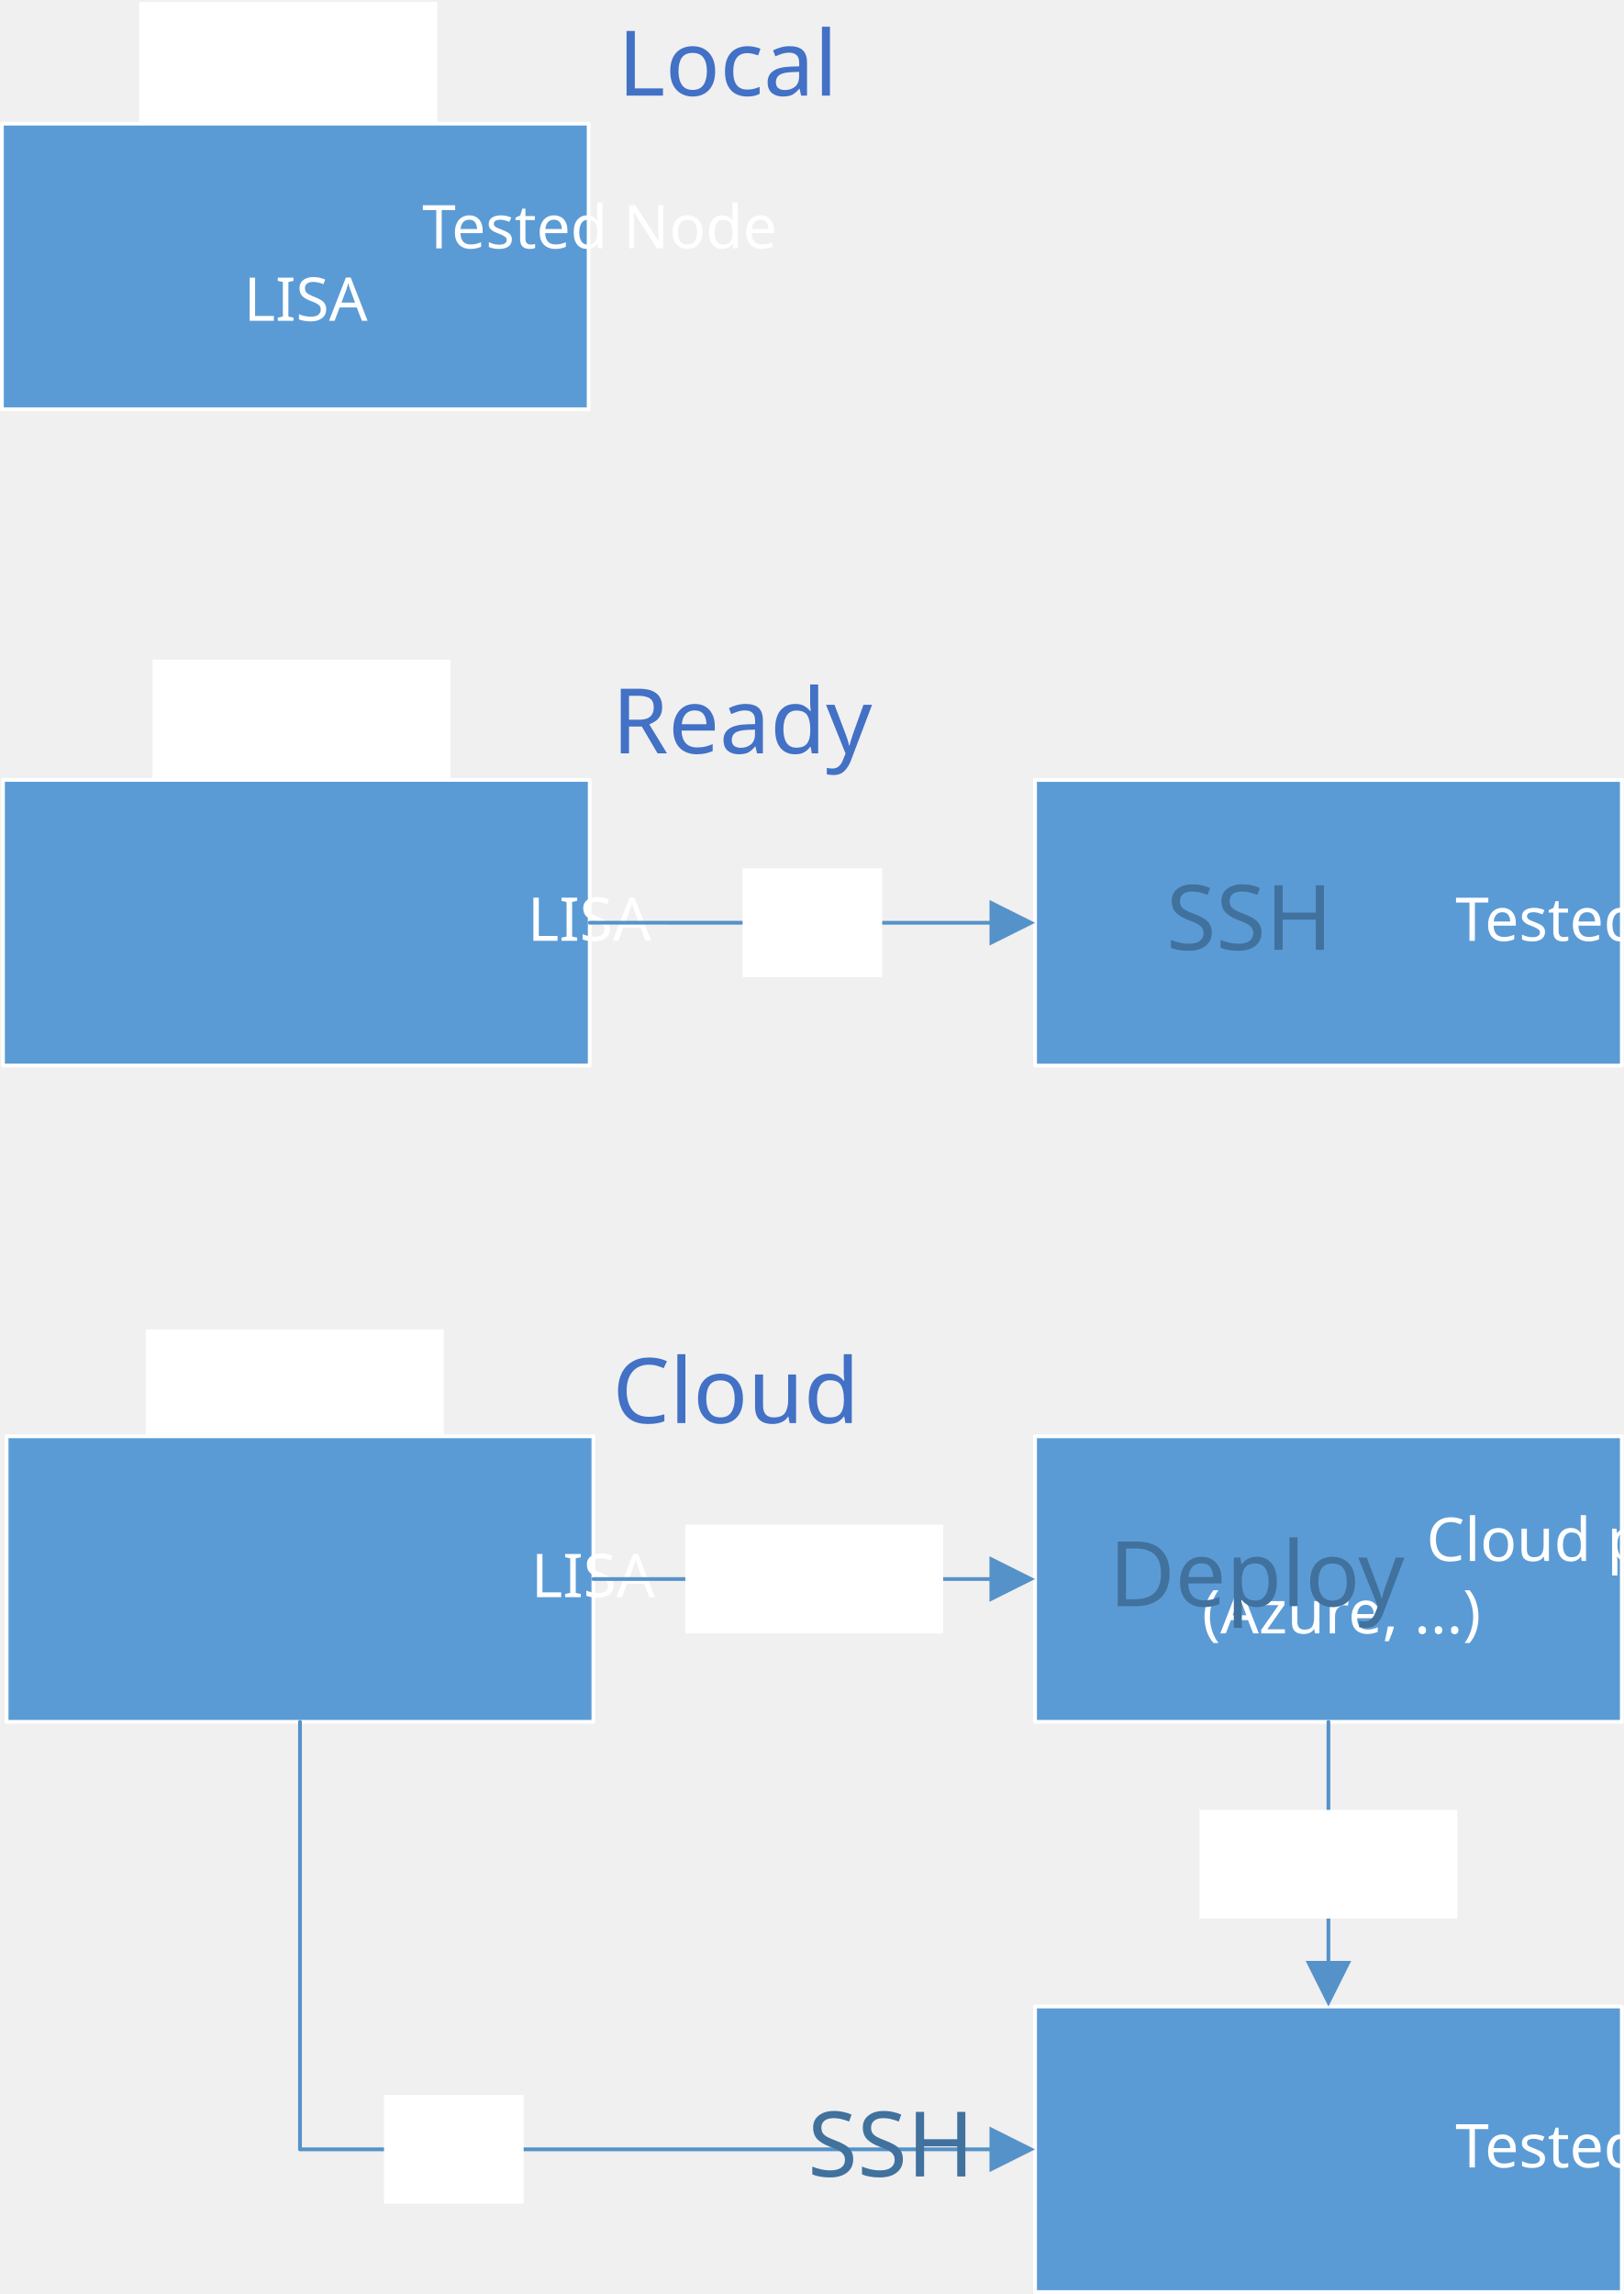
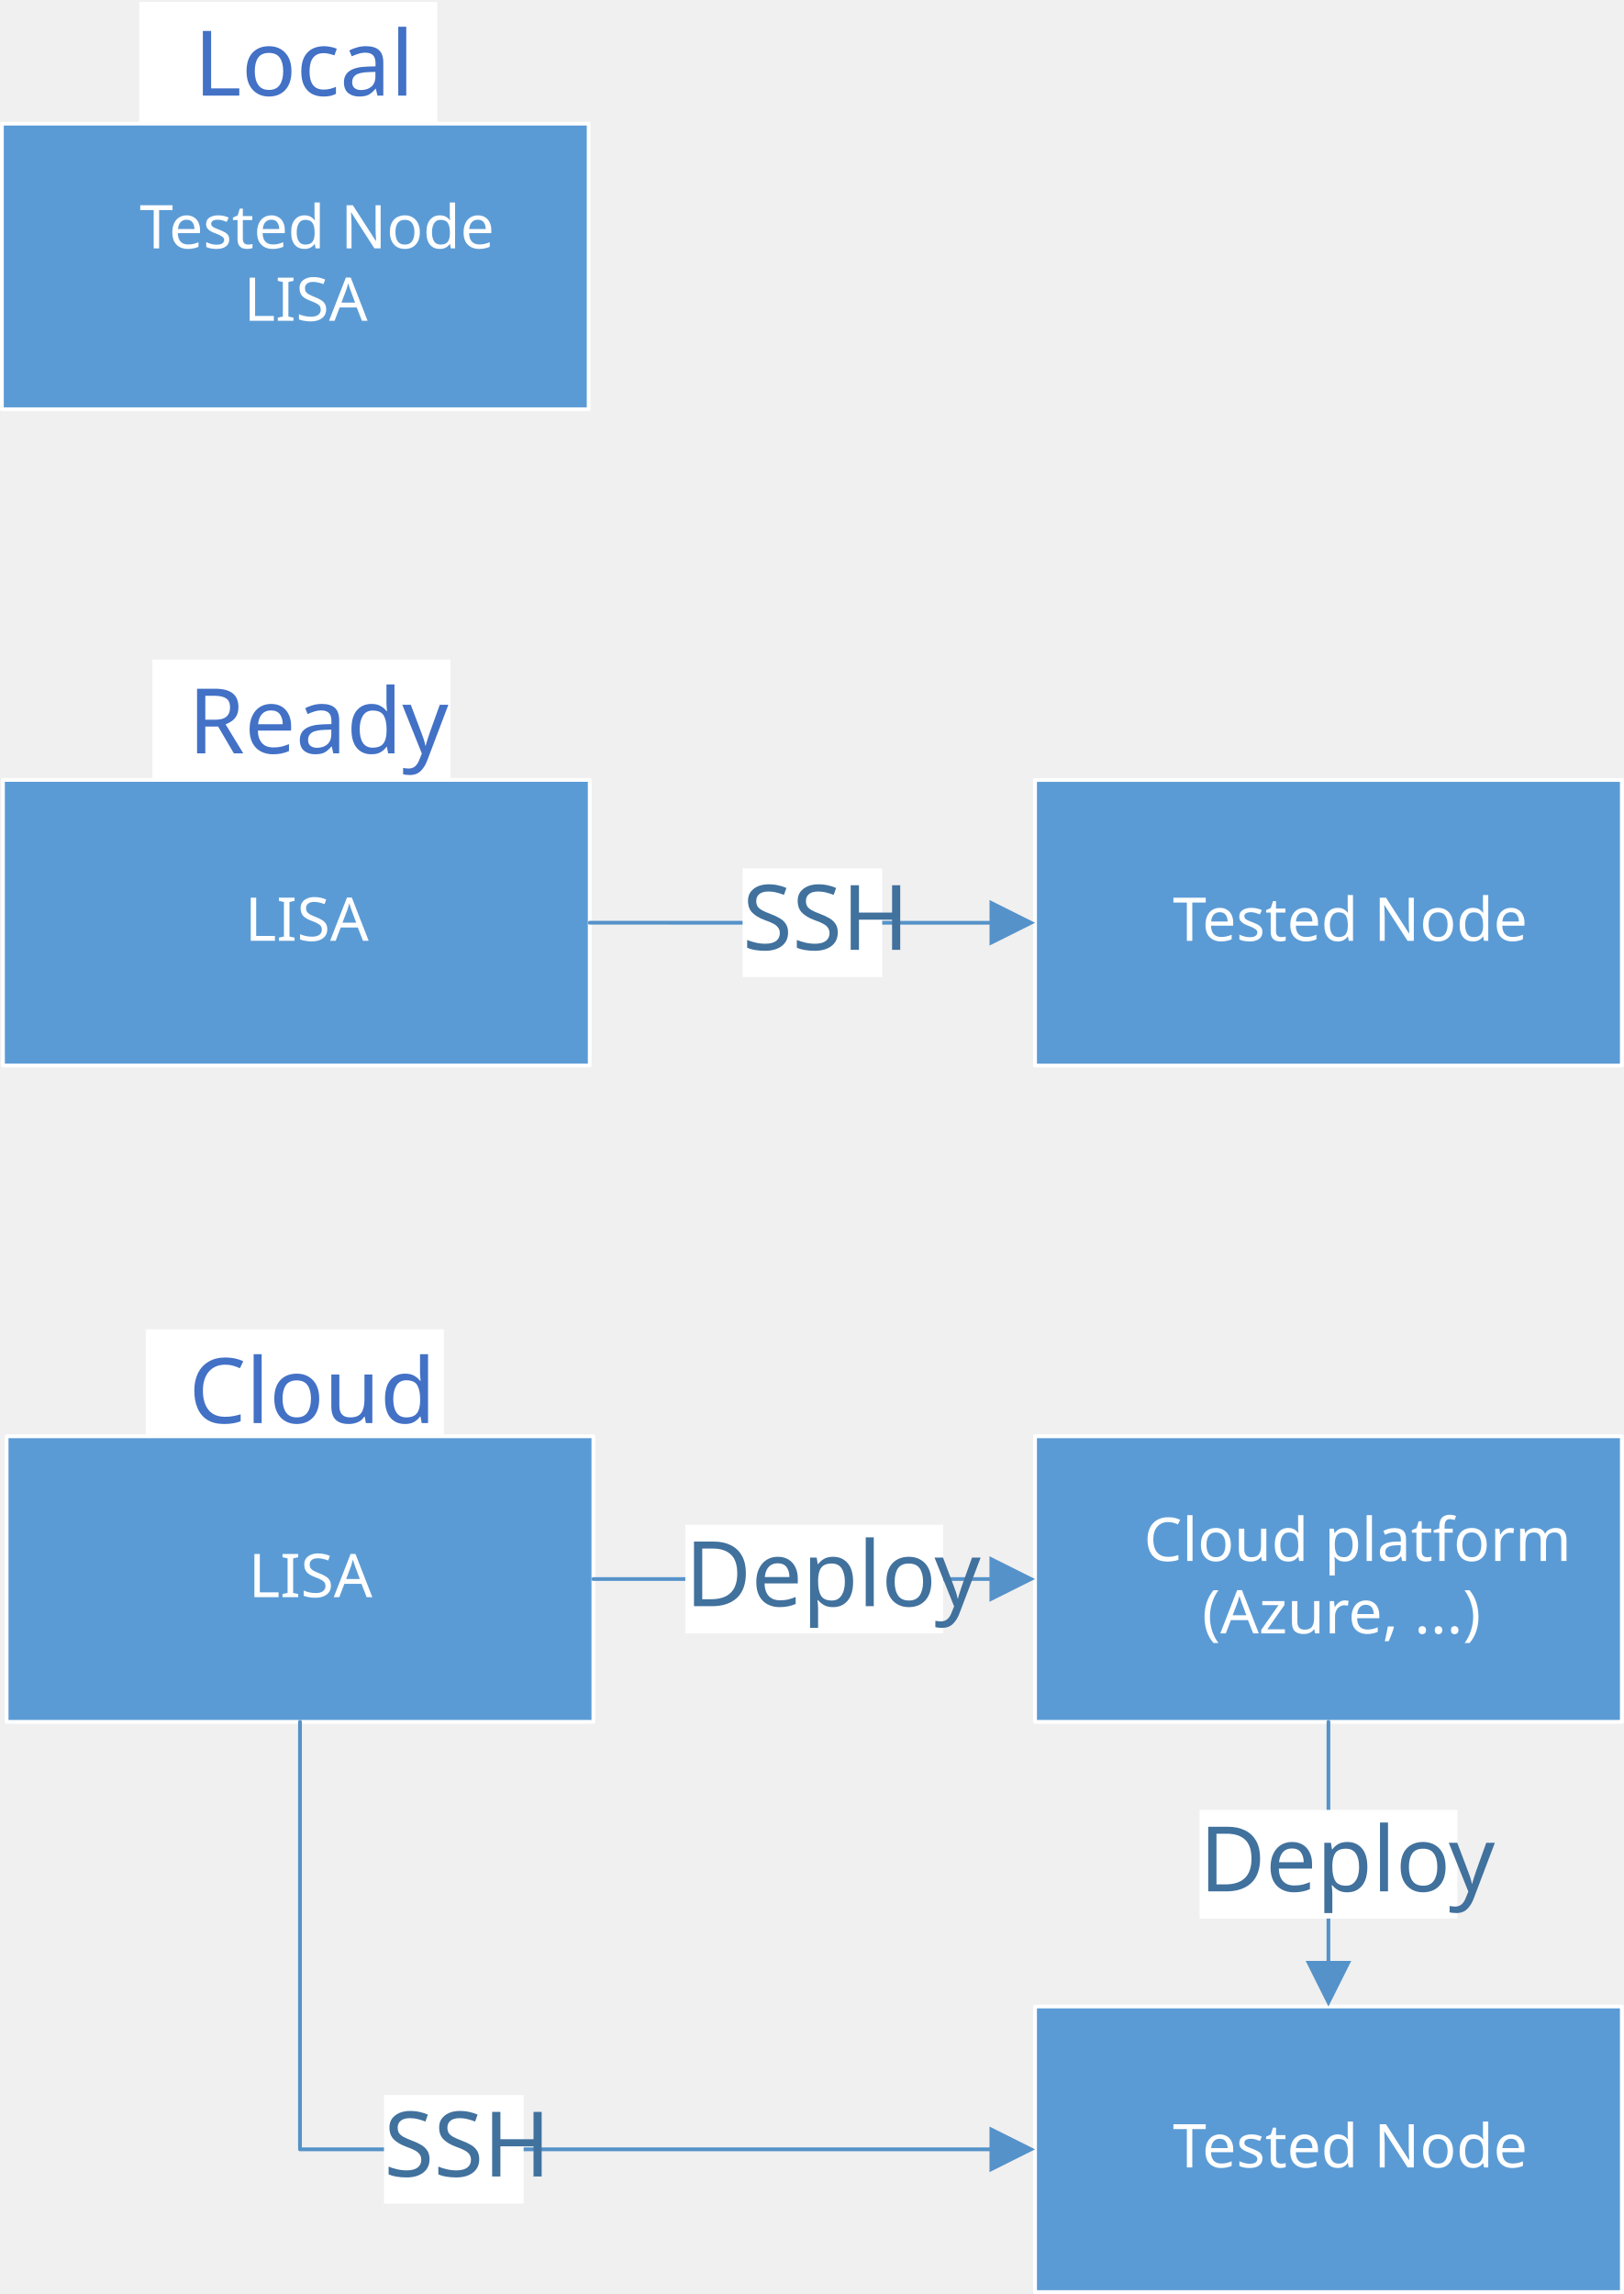
- <svg xmlns="http://www.w3.org/2000/svg" xmlns:ns1="http://schemas.microsoft.com/visio/2003/SVGExtensions/" xmlns:xlink="http://www.w3.org/1999/xlink" width="3.5in" viewBox="0 0 215.218 304.034" xml:space="preserve" color-interpolation-filters="sRGB" class="st11">
-   <ns1:documentProperties ns1:langID="1033" ns1:viewMarkup="false" />
-   <style type="text/css">
- 	
- 		.st1 {fill:#ffffff;stroke:none;stroke-linecap:round;stroke-linejoin:round;stroke-width:0.5}
- 		.st2 {fill:#4271c6;font-family:Calibri;font-size:1em}
- 		.st3 {fill:#5b9bd5;stroke:#ffffff;stroke-linecap:round;stroke-linejoin:round;stroke-width:0.5}
- 		.st4 {fill:#ffffff;font-family:Calibri;font-size:0.667em}
- 		.st5 {font-size:1em}
- 		.st6 {marker-end:url(#mrkr4-25);stroke:#5592c9;stroke-linecap:round;stroke-linejoin:round;stroke-width:0.5}
- 		.st7 {fill:#5592c9;fill-opacity:1;stroke:#5592c9;stroke-opacity:1;stroke-width:0.166}
- 		.st8 {fill:#ffffff;stroke:none;stroke-linecap:butt;stroke-width:7.2}
- 		.st9 {fill:#41719d;font-family:Calibri;font-size:1em}
- 		.st10 {fill:#ffffff;stroke:none;stroke-linecap:butt}
- 		.st11 {fill:none;fill-rule:evenodd;font-size:12px;overflow:visible;stroke-linecap:square;stroke-miterlimit:3}
- 	
- 	</style>
+ <svg xmlns="http://www.w3.org/2000/svg" xmlns:xlink="http://www.w3.org/1999/xlink" width="336" class="st11" color-interpolation-filters="sRGB" viewBox="0 0 215.218 304.034" xml:space="preserve">
+   <style type="text/css">.st1{fill:#fff;stroke:none;stroke-linecap:round;stroke-linejoin:round;stroke-width:.5}.st2{fill:#4271c6;font-family:Calibri;font-size:1em}.st3{fill:#5b9bd5;stroke:#fff;stroke-linecap:round;stroke-linejoin:round;stroke-width:.5}.st4{fill:#fff;font-family:Calibri;font-size:.667em}.st5{font-size:1em}.st6,.st7{stroke:#5592c9}.st6{marker-end:url(#mrkr4-25);stroke-linecap:round;stroke-linejoin:round;stroke-width:.5}.st7{fill:#5592c9;fill-opacity:1;stroke-opacity:1;stroke-width:.166}.st8{fill:#fff;stroke:none;stroke-linecap:butt;stroke-width:7.2}.st9{fill:#41719d;font-family:Calibri;font-size:1em}.st10{fill:#fff;stroke:none;stroke-linecap:butt}.st11{fill:none;fill-rule:evenodd;font-size:12px;overflow:visible;stroke-linecap:square;stroke-miterlimit:3}</style>
  <defs id="Markers">
    <g id="lend4">
-       <path d="M 2 1 L 0 0 L 2 -1 L 2 1 " style="stroke:none" />
+       <path d="M 2 1 L 0 0 L 2 -1 L 2 1" style="stroke:none" />
    </g>
-     <marker id="mrkr4-25" class="st7" ns1:arrowType="4" ns1:arrowSize="2" ns1:setback="12.08" refX="-12.08" orient="auto" markerUnits="strokeWidth" overflow="visible">
-       <use xlink:href="#lend4" transform="scale(-6.04,-6.04) " />
+     <marker id="mrkr4-25" class="st7" markerUnits="strokeWidth" orient="auto" overflow="visible" refX="-12.08">
+       <use transform="scale(-6.04,-6.04)" xlink:href="#lend4" />
    </marker>
  </defs>
-   <g ns1:mID="0" ns1:index="1" ns1:groupContext="foregroundPage">
-     <ns1:pageProperties ns1:drawingScale="1" ns1:pageScale="1" ns1:drawingUnits="0" ns1:shadowOffsetX="9" ns1:shadowOffsetY="-9" />
-     <ns1:layer ns1:name="Flowchart" ns1:index="0" />
-     <ns1:layer ns1:name="Connector" ns1:index="1" />
-     <g id="shape1004-1" ns1:mID="1004" ns1:groupContext="shape" transform="translate(19.3222,-110.217)">
-       <ns1:textBlock ns1:margins="rect(4,4,4,4)" />
-       <ns1:textRect cx="19.75" cy="295.218" width="39.5" height="17.632" />
-       <rect x="0" y="286.402" width="39.5" height="17.632" class="st1" />
-       <text x="5.7" y="298.82" class="st2" ns1:langID="1033">
-         <ns1:paragraph ns1:horizAlign="1" />
-         <ns1:tabList />Cloud</text>
+   <g>
+     <g id="shape1004-1" transform="translate(19.3222,-110.217)">
+       <rect width="39.5" height="17.632" x="0" y="286.402" class="st1" />
+       <text x="5.7" y="298.82" class="st2">Cloud</text>
    </g>
-     <g id="shape1005-4" ns1:mID="1005" ns1:groupContext="shape" transform="translate(20.2012,-198.978)">
-       <ns1:textBlock ns1:margins="rect(4,4,4,4)" />
-       <ns1:textRect cx="19.75" cy="295.218" width="39.5" height="17.632" />
-       <rect x="0" y="286.402" width="39.5" height="17.632" class="st1" />
-       <text x="4.76" y="298.82" class="st2" ns1:langID="1033">
-         <ns1:paragraph ns1:horizAlign="1" />
-         <ns1:tabList />Ready</text>
+     <g id="shape1005-4" transform="translate(20.2012,-198.978)">
+       <rect width="39.5" height="17.632" x="0" y="286.402" class="st1" />
+       <text x="4.76" y="298.82" class="st2">Ready</text>
    </g>
-     <g id="shape1003-7" ns1:mID="1003" ns1:groupContext="shape" transform="translate(18.4512,-286.152)">
-       <ns1:textBlock ns1:margins="rect(4,4,4,4)" />
-       <ns1:textRect cx="19.75" cy="295.218" width="39.5" height="17.632" />
-       <rect x="0" y="286.402" width="39.5" height="17.632" class="st1" />
-       <text x="7.28" y="298.82" class="st2" ns1:langID="1033">
-         <ns1:paragraph ns1:horizAlign="1" />
-         <ns1:tabList />Local</text>
+     <g id="shape1003-7" transform="translate(18.4512,-286.152)">
+       <rect width="39.5" height="17.632" x="0" y="286.402" class="st1" />
+       <text x="7.28" y="298.82" class="st2">Local</text>
    </g>
-     <g id="shape1-10" ns1:mID="1" ns1:groupContext="shape" ns1:layerMember="0" transform="translate(0.25,-249.795)">
-       <ns1:custProps>
-         <ns1:cp ns1:nameU="Cost" ns1:lbl="Cost" ns1:prompt="" ns1:type="7" ns1:format="@" ns1:sortKey="" ns1:invis="false" ns1:ask="false" ns1:langID="1033" ns1:cal="0" />
-         <ns1:cp ns1:nameU="ProcessNumber" ns1:lbl="Process Number" ns1:prompt="" ns1:type="2" ns1:format="" ns1:sortKey="" ns1:invis="false" ns1:ask="false" ns1:langID="1033" ns1:cal="0" />
-         <ns1:cp ns1:nameU="Owner" ns1:lbl="Owner" ns1:prompt="" ns1:type="0" ns1:format="" ns1:sortKey="" ns1:invis="false" ns1:ask="false" ns1:langID="1033" ns1:cal="0" />
-         <ns1:cp ns1:nameU="Function" ns1:lbl="Function" ns1:prompt="" ns1:type="0" ns1:format="" ns1:sortKey="" ns1:invis="false" ns1:ask="false" ns1:langID="1033" ns1:cal="0" ns1:val="VT4()" />
-         <ns1:cp ns1:nameU="StartDate" ns1:lbl="Start Date" ns1:prompt="" ns1:type="5" ns1:format="" ns1:sortKey="" ns1:invis="false" ns1:ask="false" ns1:langID="1033" ns1:cal="0" />
-         <ns1:cp ns1:nameU="EndDate" ns1:lbl="End Date" ns1:prompt="" ns1:type="5" ns1:format="" ns1:sortKey="" ns1:invis="false" ns1:ask="false" ns1:langID="1033" ns1:cal="0" />
-         <ns1:cp ns1:nameU="Status" ns1:lbl="Status" ns1:prompt="" ns1:type="4" ns1:format=";Not Started;In Progress;Completed;Deferred;Waiting on Input" ns1:sortKey="" ns1:invis="false" ns1:ask="false" ns1:langID="1033" ns1:cal="0" ns1:val="VT4()" />
-       </ns1:custProps>
-       <ns1:userDefs>
-         <ns1:ud ns1:nameU="visVersion" ns1:prompt="" ns1:val="VT0(15):26" />
-         <ns1:ud ns1:nameU="DefaultWidth" ns1:prompt="" ns1:val="VT0(1):0" />
-         <ns1:ud ns1:nameU="DefaultHeight" ns1:prompt="" ns1:val="VT0(0.75):0" />
-         <ns1:ud ns1:nameU="ResizeTxtHeight" ns1:prompt="" ns1:val="VT0(0.75):0" />
-       </ns1:userDefs>
-       <ns1:textBlock ns1:margins="rect(2,2,2,2)" />
-       <ns1:textRect cx="38.887" cy="285.109" width="77.78" height="37.85" />
-       <rect x="0" y="266.184" width="77.774" height="37.85" class="st3" />
-       <text x="18.26" y="282.71" class="st4" ns1:langID="1033">
-         <ns1:paragraph ns1:horizAlign="1" />
-         <ns1:tabList />Tested Node<ns1:newlineChar />
-         <ns1:paragraph ns1:horizAlign="1" />
-         <tspan x="4.006em" dy="1.2em" class="st5">​</tspan>LISA</text>
+     <g id="shape1-10" transform="translate(0.25,-249.795)">
+       <rect width="77.774" height="37.85" x="0" y="266.184" class="st3" />
+       <text x="18.26" y="282.71" class="st4">Tested Node<tspan x="4.006em" class="st5" dy="1.2em">​</tspan>LISA</text>
    </g>
-     <g id="shape4-14" ns1:mID="4" ns1:groupContext="shape" ns1:layerMember="0" transform="translate(0.394,-162.819)">
-       <ns1:custProps>
-         <ns1:cp ns1:nameU="Cost" ns1:lbl="Cost" ns1:prompt="" ns1:type="7" ns1:format="@" ns1:sortKey="" ns1:invis="false" ns1:ask="false" ns1:langID="1033" ns1:cal="0" />
-         <ns1:cp ns1:nameU="ProcessNumber" ns1:lbl="Process Number" ns1:prompt="" ns1:type="2" ns1:format="" ns1:sortKey="" ns1:invis="false" ns1:ask="false" ns1:langID="1033" ns1:cal="0" />
-         <ns1:cp ns1:nameU="Owner" ns1:lbl="Owner" ns1:prompt="" ns1:type="0" ns1:format="" ns1:sortKey="" ns1:invis="false" ns1:ask="false" ns1:langID="1033" ns1:cal="0" />
-         <ns1:cp ns1:nameU="Function" ns1:lbl="Function" ns1:prompt="" ns1:type="0" ns1:format="" ns1:sortKey="" ns1:invis="false" ns1:ask="false" ns1:langID="1033" ns1:cal="0" ns1:val="VT4()" />
-         <ns1:cp ns1:nameU="StartDate" ns1:lbl="Start Date" ns1:prompt="" ns1:type="5" ns1:format="" ns1:sortKey="" ns1:invis="false" ns1:ask="false" ns1:langID="1033" ns1:cal="0" />
-         <ns1:cp ns1:nameU="EndDate" ns1:lbl="End Date" ns1:prompt="" ns1:type="5" ns1:format="" ns1:sortKey="" ns1:invis="false" ns1:ask="false" ns1:langID="1033" ns1:cal="0" />
-         <ns1:cp ns1:nameU="Status" ns1:lbl="Status" ns1:prompt="" ns1:type="4" ns1:format=";Not Started;In Progress;Completed;Deferred;Waiting on Input" ns1:sortKey="" ns1:invis="false" ns1:ask="false" ns1:langID="1033" ns1:cal="0" ns1:val="VT4()" />
-       </ns1:custProps>
-       <ns1:userDefs>
-         <ns1:ud ns1:nameU="visVersion" ns1:prompt="" ns1:val="VT0(15):26" />
-         <ns1:ud ns1:nameU="DefaultWidth" ns1:prompt="" ns1:val="VT0(1):0" />
-         <ns1:ud ns1:nameU="DefaultHeight" ns1:prompt="" ns1:val="VT0(0.75):0" />
-         <ns1:ud ns1:nameU="ResizeTxtHeight" ns1:prompt="" ns1:val="VT0(0.75):0" />
-       </ns1:userDefs>
-       <ns1:textBlock ns1:margins="rect(2,2,2,2)" />
-       <ns1:textRect cx="38.887" cy="285.109" width="77.78" height="37.85" />
-       <rect x="0" y="266.184" width="77.774" height="37.85" class="st3" />
-       <text x="4.006em" y="287.51" class="st4" ns1:langID="1033">
-         <ns1:paragraph ns1:horizAlign="1" />
-         <ns1:tabList />​LISA</text>
+     <g id="shape4-14" transform="translate(0.394,-162.819)">
+       <rect width="77.774" height="37.85" x="0" y="266.184" class="st3" />
+       <text x="4.006em" y="287.51" class="st4">​LISA</text>
    </g>
-     <g id="shape5-17" ns1:mID="5" ns1:groupContext="shape" ns1:layerMember="0" transform="translate(137.194,-162.812)">
-       <ns1:custProps>
-         <ns1:cp ns1:nameU="Cost" ns1:lbl="Cost" ns1:prompt="" ns1:type="7" ns1:format="@" ns1:sortKey="" ns1:invis="false" ns1:ask="false" ns1:langID="1033" ns1:cal="0" />
-         <ns1:cp ns1:nameU="ProcessNumber" ns1:lbl="Process Number" ns1:prompt="" ns1:type="2" ns1:format="" ns1:sortKey="" ns1:invis="false" ns1:ask="false" ns1:langID="1033" ns1:cal="0" />
-         <ns1:cp ns1:nameU="Owner" ns1:lbl="Owner" ns1:prompt="" ns1:type="0" ns1:format="" ns1:sortKey="" ns1:invis="false" ns1:ask="false" ns1:langID="1033" ns1:cal="0" />
-         <ns1:cp ns1:nameU="Function" ns1:lbl="Function" ns1:prompt="" ns1:type="0" ns1:format="" ns1:sortKey="" ns1:invis="false" ns1:ask="false" ns1:langID="1033" ns1:cal="0" ns1:val="VT4()" />
-         <ns1:cp ns1:nameU="StartDate" ns1:lbl="Start Date" ns1:prompt="" ns1:type="5" ns1:format="" ns1:sortKey="" ns1:invis="false" ns1:ask="false" ns1:langID="1033" ns1:cal="0" />
-         <ns1:cp ns1:nameU="EndDate" ns1:lbl="End Date" ns1:prompt="" ns1:type="5" ns1:format="" ns1:sortKey="" ns1:invis="false" ns1:ask="false" ns1:langID="1033" ns1:cal="0" />
-         <ns1:cp ns1:nameU="Status" ns1:lbl="Status" ns1:prompt="" ns1:type="4" ns1:format=";Not Started;In Progress;Completed;Deferred;Waiting on Input" ns1:sortKey="" ns1:invis="false" ns1:ask="false" ns1:langID="1033" ns1:cal="0" ns1:val="VT4()" />
-       </ns1:custProps>
-       <ns1:userDefs>
-         <ns1:ud ns1:nameU="visVersion" ns1:prompt="" ns1:val="VT0(15):26" />
-         <ns1:ud ns1:nameU="DefaultWidth" ns1:prompt="" ns1:val="VT0(1):0" />
-         <ns1:ud ns1:nameU="DefaultHeight" ns1:prompt="" ns1:val="VT0(0.75):0" />
-         <ns1:ud ns1:nameU="ResizeTxtHeight" ns1:prompt="" ns1:val="VT0(0.75):0" />
-       </ns1:userDefs>
-       <ns1:textBlock ns1:margins="rect(2,2,2,2)" />
-       <ns1:textRect cx="38.887" cy="285.109" width="77.78" height="37.85" />
-       <rect x="0" y="266.184" width="77.774" height="37.85" class="st3" />
-       <text x="18.26" y="287.51" class="st4" ns1:langID="1033">
-         <ns1:paragraph ns1:horizAlign="1" />
-         <ns1:tabList />Tested Node</text>
+     <g id="shape5-17" transform="translate(137.194,-162.812)">
+       <rect width="77.774" height="37.85" x="0" y="266.184" class="st3" />
+       <text x="18.26" y="287.51" class="st4">Tested Node</text>
    </g>
-     <g id="shape6-20" ns1:mID="6" ns1:groupContext="shape" ns1:layerMember="1" transform="translate(78.1684,-190.74)">
-       <ns1:textBlock ns1:margins="rect(4,4,4,4)" />
-       <ns1:textRect cx="29.513" cy="313.034" width="60.01" height="22.404" />
+     <g id="shape6-20" transform="translate(78.1684,-190.74)">
      <path d="M0 313.03 L52.99 313.04" class="st6" />
-       <rect ns1:rectContext="textBkgnd" x="20.261" y="305.834" width="18.504" height="14.4" class="st8" />
-       <text x="1.688em" y="316.63" class="st9" ns1:langID="1033">
-         <ns1:paragraph ns1:horizAlign="1" />
-         <ns1:tabList />​SSH</text>
+       <rect width="18.504" height="14.4" x="20.261" y="305.834" class="st8" />
+       <text x="1.688em" y="316.63" class="st9">​SSH</text>
    </g>
-     <g id="shape15-28" ns1:mID="15" ns1:groupContext="shape" ns1:layerMember="0" transform="translate(0.8764,-75.8284)">
-       <ns1:custProps>
-         <ns1:cp ns1:nameU="Cost" ns1:lbl="Cost" ns1:prompt="" ns1:type="7" ns1:format="@" ns1:sortKey="" ns1:invis="false" ns1:ask="false" ns1:langID="1033" ns1:cal="0" />
-         <ns1:cp ns1:nameU="ProcessNumber" ns1:lbl="Process Number" ns1:prompt="" ns1:type="2" ns1:format="" ns1:sortKey="" ns1:invis="false" ns1:ask="false" ns1:langID="1033" ns1:cal="0" />
-         <ns1:cp ns1:nameU="Owner" ns1:lbl="Owner" ns1:prompt="" ns1:type="0" ns1:format="" ns1:sortKey="" ns1:invis="false" ns1:ask="false" ns1:langID="1033" ns1:cal="0" />
-         <ns1:cp ns1:nameU="Function" ns1:lbl="Function" ns1:prompt="" ns1:type="0" ns1:format="" ns1:sortKey="" ns1:invis="false" ns1:ask="false" ns1:langID="1033" ns1:cal="0" ns1:val="VT4()" />
-         <ns1:cp ns1:nameU="StartDate" ns1:lbl="Start Date" ns1:prompt="" ns1:type="5" ns1:format="" ns1:sortKey="" ns1:invis="false" ns1:ask="false" ns1:langID="1033" ns1:cal="0" />
-         <ns1:cp ns1:nameU="EndDate" ns1:lbl="End Date" ns1:prompt="" ns1:type="5" ns1:format="" ns1:sortKey="" ns1:invis="false" ns1:ask="false" ns1:langID="1033" ns1:cal="0" />
-         <ns1:cp ns1:nameU="Status" ns1:lbl="Status" ns1:prompt="" ns1:type="4" ns1:format=";Not Started;In Progress;Completed;Deferred;Waiting on Input" ns1:sortKey="" ns1:invis="false" ns1:ask="false" ns1:langID="1033" ns1:cal="0" ns1:val="VT4()" />
-       </ns1:custProps>
-       <ns1:userDefs>
-         <ns1:ud ns1:nameU="visVersion" ns1:prompt="" ns1:val="VT0(15):26" />
-         <ns1:ud ns1:nameU="DefaultWidth" ns1:prompt="" ns1:val="VT0(1):0" />
-         <ns1:ud ns1:nameU="DefaultHeight" ns1:prompt="" ns1:val="VT0(0.75):0" />
-         <ns1:ud ns1:nameU="ResizeTxtHeight" ns1:prompt="" ns1:val="VT0(0.75):0" />
-       </ns1:userDefs>
-       <ns1:textBlock ns1:margins="rect(2,2,2,2)" />
-       <ns1:textRect cx="38.887" cy="285.109" width="77.78" height="37.85" />
-       <rect x="0" y="266.184" width="77.774" height="37.85" class="st3" />
-       <text x="4.006em" y="287.51" class="st4" ns1:langID="1033">
-         <ns1:paragraph ns1:horizAlign="1" />
-         <ns1:tabList />​LISA</text>
+     <g id="shape15-28" transform="translate(0.8764,-75.8284)">
+       <rect width="77.774" height="37.85" x="0" y="266.184" class="st3" />
+       <text x="4.006em" y="287.51" class="st4">​LISA</text>
    </g>
-     <g id="shape16-31" ns1:mID="16" ns1:groupContext="shape" ns1:layerMember="0" transform="translate(137.194,-0.25)">
-       <ns1:custProps>
-         <ns1:cp ns1:nameU="Cost" ns1:lbl="Cost" ns1:prompt="" ns1:type="7" ns1:format="@" ns1:sortKey="" ns1:invis="false" ns1:ask="false" ns1:langID="1033" ns1:cal="0" />
-         <ns1:cp ns1:nameU="ProcessNumber" ns1:lbl="Process Number" ns1:prompt="" ns1:type="2" ns1:format="" ns1:sortKey="" ns1:invis="false" ns1:ask="false" ns1:langID="1033" ns1:cal="0" />
-         <ns1:cp ns1:nameU="Owner" ns1:lbl="Owner" ns1:prompt="" ns1:type="0" ns1:format="" ns1:sortKey="" ns1:invis="false" ns1:ask="false" ns1:langID="1033" ns1:cal="0" />
-         <ns1:cp ns1:nameU="Function" ns1:lbl="Function" ns1:prompt="" ns1:type="0" ns1:format="" ns1:sortKey="" ns1:invis="false" ns1:ask="false" ns1:langID="1033" ns1:cal="0" ns1:val="VT4()" />
-         <ns1:cp ns1:nameU="StartDate" ns1:lbl="Start Date" ns1:prompt="" ns1:type="5" ns1:format="" ns1:sortKey="" ns1:invis="false" ns1:ask="false" ns1:langID="1033" ns1:cal="0" />
-         <ns1:cp ns1:nameU="EndDate" ns1:lbl="End Date" ns1:prompt="" ns1:type="5" ns1:format="" ns1:sortKey="" ns1:invis="false" ns1:ask="false" ns1:langID="1033" ns1:cal="0" />
-         <ns1:cp ns1:nameU="Status" ns1:lbl="Status" ns1:prompt="" ns1:type="4" ns1:format=";Not Started;In Progress;Completed;Deferred;Waiting on Input" ns1:sortKey="" ns1:invis="false" ns1:ask="false" ns1:langID="1033" ns1:cal="0" ns1:val="VT4()" />
-       </ns1:custProps>
-       <ns1:userDefs>
-         <ns1:ud ns1:nameU="visVersion" ns1:prompt="" ns1:val="VT0(15):26" />
-         <ns1:ud ns1:nameU="DefaultWidth" ns1:prompt="" ns1:val="VT0(1):0" />
-         <ns1:ud ns1:nameU="DefaultHeight" ns1:prompt="" ns1:val="VT0(0.75):0" />
-         <ns1:ud ns1:nameU="ResizeTxtHeight" ns1:prompt="" ns1:val="VT0(0.75):0" />
-       </ns1:userDefs>
-       <ns1:textBlock ns1:margins="rect(2,2,2,2)" />
-       <ns1:textRect cx="38.887" cy="285.109" width="77.78" height="37.85" />
-       <rect x="0" y="266.184" width="77.774" height="37.85" class="st3" />
-       <text x="18.26" y="287.51" class="st4" ns1:langID="1033">
-         <ns1:paragraph ns1:horizAlign="1" />
-         <ns1:tabList />Tested Node</text>
+     <g id="shape16-31" transform="translate(137.194,-0.25)">
+       <rect width="77.774" height="37.85" x="0" y="266.184" class="st3" />
+       <text x="18.26" y="287.51" class="st4">Tested Node</text>
    </g>
-     <g id="shape17-34" ns1:mID="17" ns1:groupContext="shape" ns1:layerMember="1" transform="translate(39.7636,-75.8284)">
-       <ns1:textBlock ns1:margins="rect(4,4,4,4)" />
-       <ns1:textRect cx="20.389" cy="360.687" width="60.01" height="22.404" />
+     <g id="shape17-34" transform="translate(39.7636,-75.8284)">
      <path d="M0 304.03 L0 360.69 L91.39 360.69" class="st6" />
-       <rect ns1:rectContext="textBkgnd" x="11.137" y="353.487" width="18.504" height="14.4" class="st8" />
-       <text x="0.928em" y="364.29" class="st9" ns1:langID="1033">
-         <ns1:paragraph ns1:horizAlign="1" />
-         <ns1:tabList />​SSH</text>
+       <rect width="18.504" height="14.4" x="11.137" y="353.487" class="st8" />
+       <text x=".928em" y="364.29" class="st9">​SSH</text>
    </g>
-     <g id="shape19-41" ns1:mID="19" ns1:groupContext="shape" ns1:layerMember="0" transform="translate(137.194,-75.8284)">
-       <ns1:custProps>
-         <ns1:cp ns1:nameU="Cost" ns1:lbl="Cost" ns1:prompt="" ns1:type="7" ns1:format="@" ns1:sortKey="" ns1:invis="false" ns1:ask="false" ns1:langID="1033" ns1:cal="0" />
-         <ns1:cp ns1:nameU="ProcessNumber" ns1:lbl="Process Number" ns1:prompt="" ns1:type="2" ns1:format="" ns1:sortKey="" ns1:invis="false" ns1:ask="false" ns1:langID="1033" ns1:cal="0" />
-         <ns1:cp ns1:nameU="Owner" ns1:lbl="Owner" ns1:prompt="" ns1:type="0" ns1:format="" ns1:sortKey="" ns1:invis="false" ns1:ask="false" ns1:langID="1033" ns1:cal="0" />
-         <ns1:cp ns1:nameU="Function" ns1:lbl="Function" ns1:prompt="" ns1:type="0" ns1:format="" ns1:sortKey="" ns1:invis="false" ns1:ask="false" ns1:langID="1033" ns1:cal="0" ns1:val="VT4()" />
-         <ns1:cp ns1:nameU="StartDate" ns1:lbl="Start Date" ns1:prompt="" ns1:type="5" ns1:format="" ns1:sortKey="" ns1:invis="false" ns1:ask="false" ns1:langID="1033" ns1:cal="0" />
-         <ns1:cp ns1:nameU="EndDate" ns1:lbl="End Date" ns1:prompt="" ns1:type="5" ns1:format="" ns1:sortKey="" ns1:invis="false" ns1:ask="false" ns1:langID="1033" ns1:cal="0" />
-         <ns1:cp ns1:nameU="Status" ns1:lbl="Status" ns1:prompt="" ns1:type="4" ns1:format=";Not Started;In Progress;Completed;Deferred;Waiting on Input" ns1:sortKey="" ns1:invis="false" ns1:ask="false" ns1:langID="1033" ns1:cal="0" ns1:val="VT4()" />
-       </ns1:custProps>
-       <ns1:userDefs>
-         <ns1:ud ns1:nameU="visVersion" ns1:prompt="" ns1:val="VT0(15):26" />
-         <ns1:ud ns1:nameU="DefaultWidth" ns1:prompt="" ns1:val="VT0(1):0" />
-         <ns1:ud ns1:nameU="DefaultHeight" ns1:prompt="" ns1:val="VT0(0.75):0" />
-         <ns1:ud ns1:nameU="ResizeTxtHeight" ns1:prompt="" ns1:val="VT0(0.75):0" />
-       </ns1:userDefs>
-       <ns1:textBlock ns1:margins="rect(2,2,2,2)" />
-       <ns1:textRect cx="38.887" cy="285.109" width="77.78" height="37.85" />
-       <rect x="0" y="266.184" width="77.774" height="37.85" class="st3" />
-       <text x="14.42" y="282.71" class="st4" ns1:langID="1033">
-         <ns1:paragraph ns1:horizAlign="1" />
-         <ns1:tabList />Cloud platform<ns1:newlineChar />
-         <ns1:paragraph ns1:horizAlign="1" />
-         <tspan x="22.15" dy="1.2em" class="st5">(Azure, ...)</tspan>
+     <g id="shape19-41" transform="translate(137.194,-75.8284)">
+       <rect width="77.774" height="37.85" x="0" y="266.184" class="st3" />
+       <text x="14.42" y="282.71" class="st4">Cloud platform<tspan x="22.15" class="st5" dy="1.2em">(Azure, ...)</tspan>
      </text>
    </g>
-     <g id="shape20-45" ns1:mID="20" ns1:groupContext="shape" ns1:layerMember="1" transform="translate(167.081,-75.8284)">
-       <ns1:textBlock ns1:margins="rect(4,4,4,4)" />
-       <ns1:textRect cx="9" cy="322.898" width="60.01" height="22.404" />
+     <g id="shape20-45" transform="translate(167.081,-75.8284)">
      <path d="M9 304.03 L9 335.72" class="st6" />
-       <rect ns1:rectContext="textBkgnd" x="-8.086" y="315.698" width="34.172" height="14.4" class="st8" />
-       <text x="-0.674em" y="326.5" class="st9" ns1:langID="1033">
-         <ns1:paragraph ns1:horizAlign="1" />
-         <ns1:tabList />​Deploy</text>
+       <rect width="34.172" height="14.4" x="-8.086" y="315.698" class="st8" />
+       <text x="-.674em" y="326.5" class="st9">​Deploy</text>
    </g>
-     <g id="shape21-52" ns1:mID="21" ns1:groupContext="shape" ns1:layerMember="1" transform="translate(78.6508,-85.7536)">
-       <ns1:textBlock ns1:margins="rect(4,4,4,4)" />
-       <ns1:textRect cx="29.272" cy="295.034" width="60.01" height="22.404" />
+     <g id="shape21-52" transform="translate(78.6508,-85.7536)">
      <path d="M0 295.03 L52.5 295.03" class="st6" />
-       <rect ns1:rectContext="textBkgnd" x="12.185" y="287.834" width="34.172" height="14.4" class="st10" />
-       <text x="1.015em" y="298.63" class="st9" ns1:langID="1033">
-         <ns1:paragraph ns1:horizAlign="1" />
-         <ns1:tabList />​Deploy</text>
+       <rect width="34.172" height="14.4" x="12.185" y="287.834" class="st10" />
+       <text x="1.015em" y="298.63" class="st9">​Deploy</text>
    </g>
  </g>
</svg>
